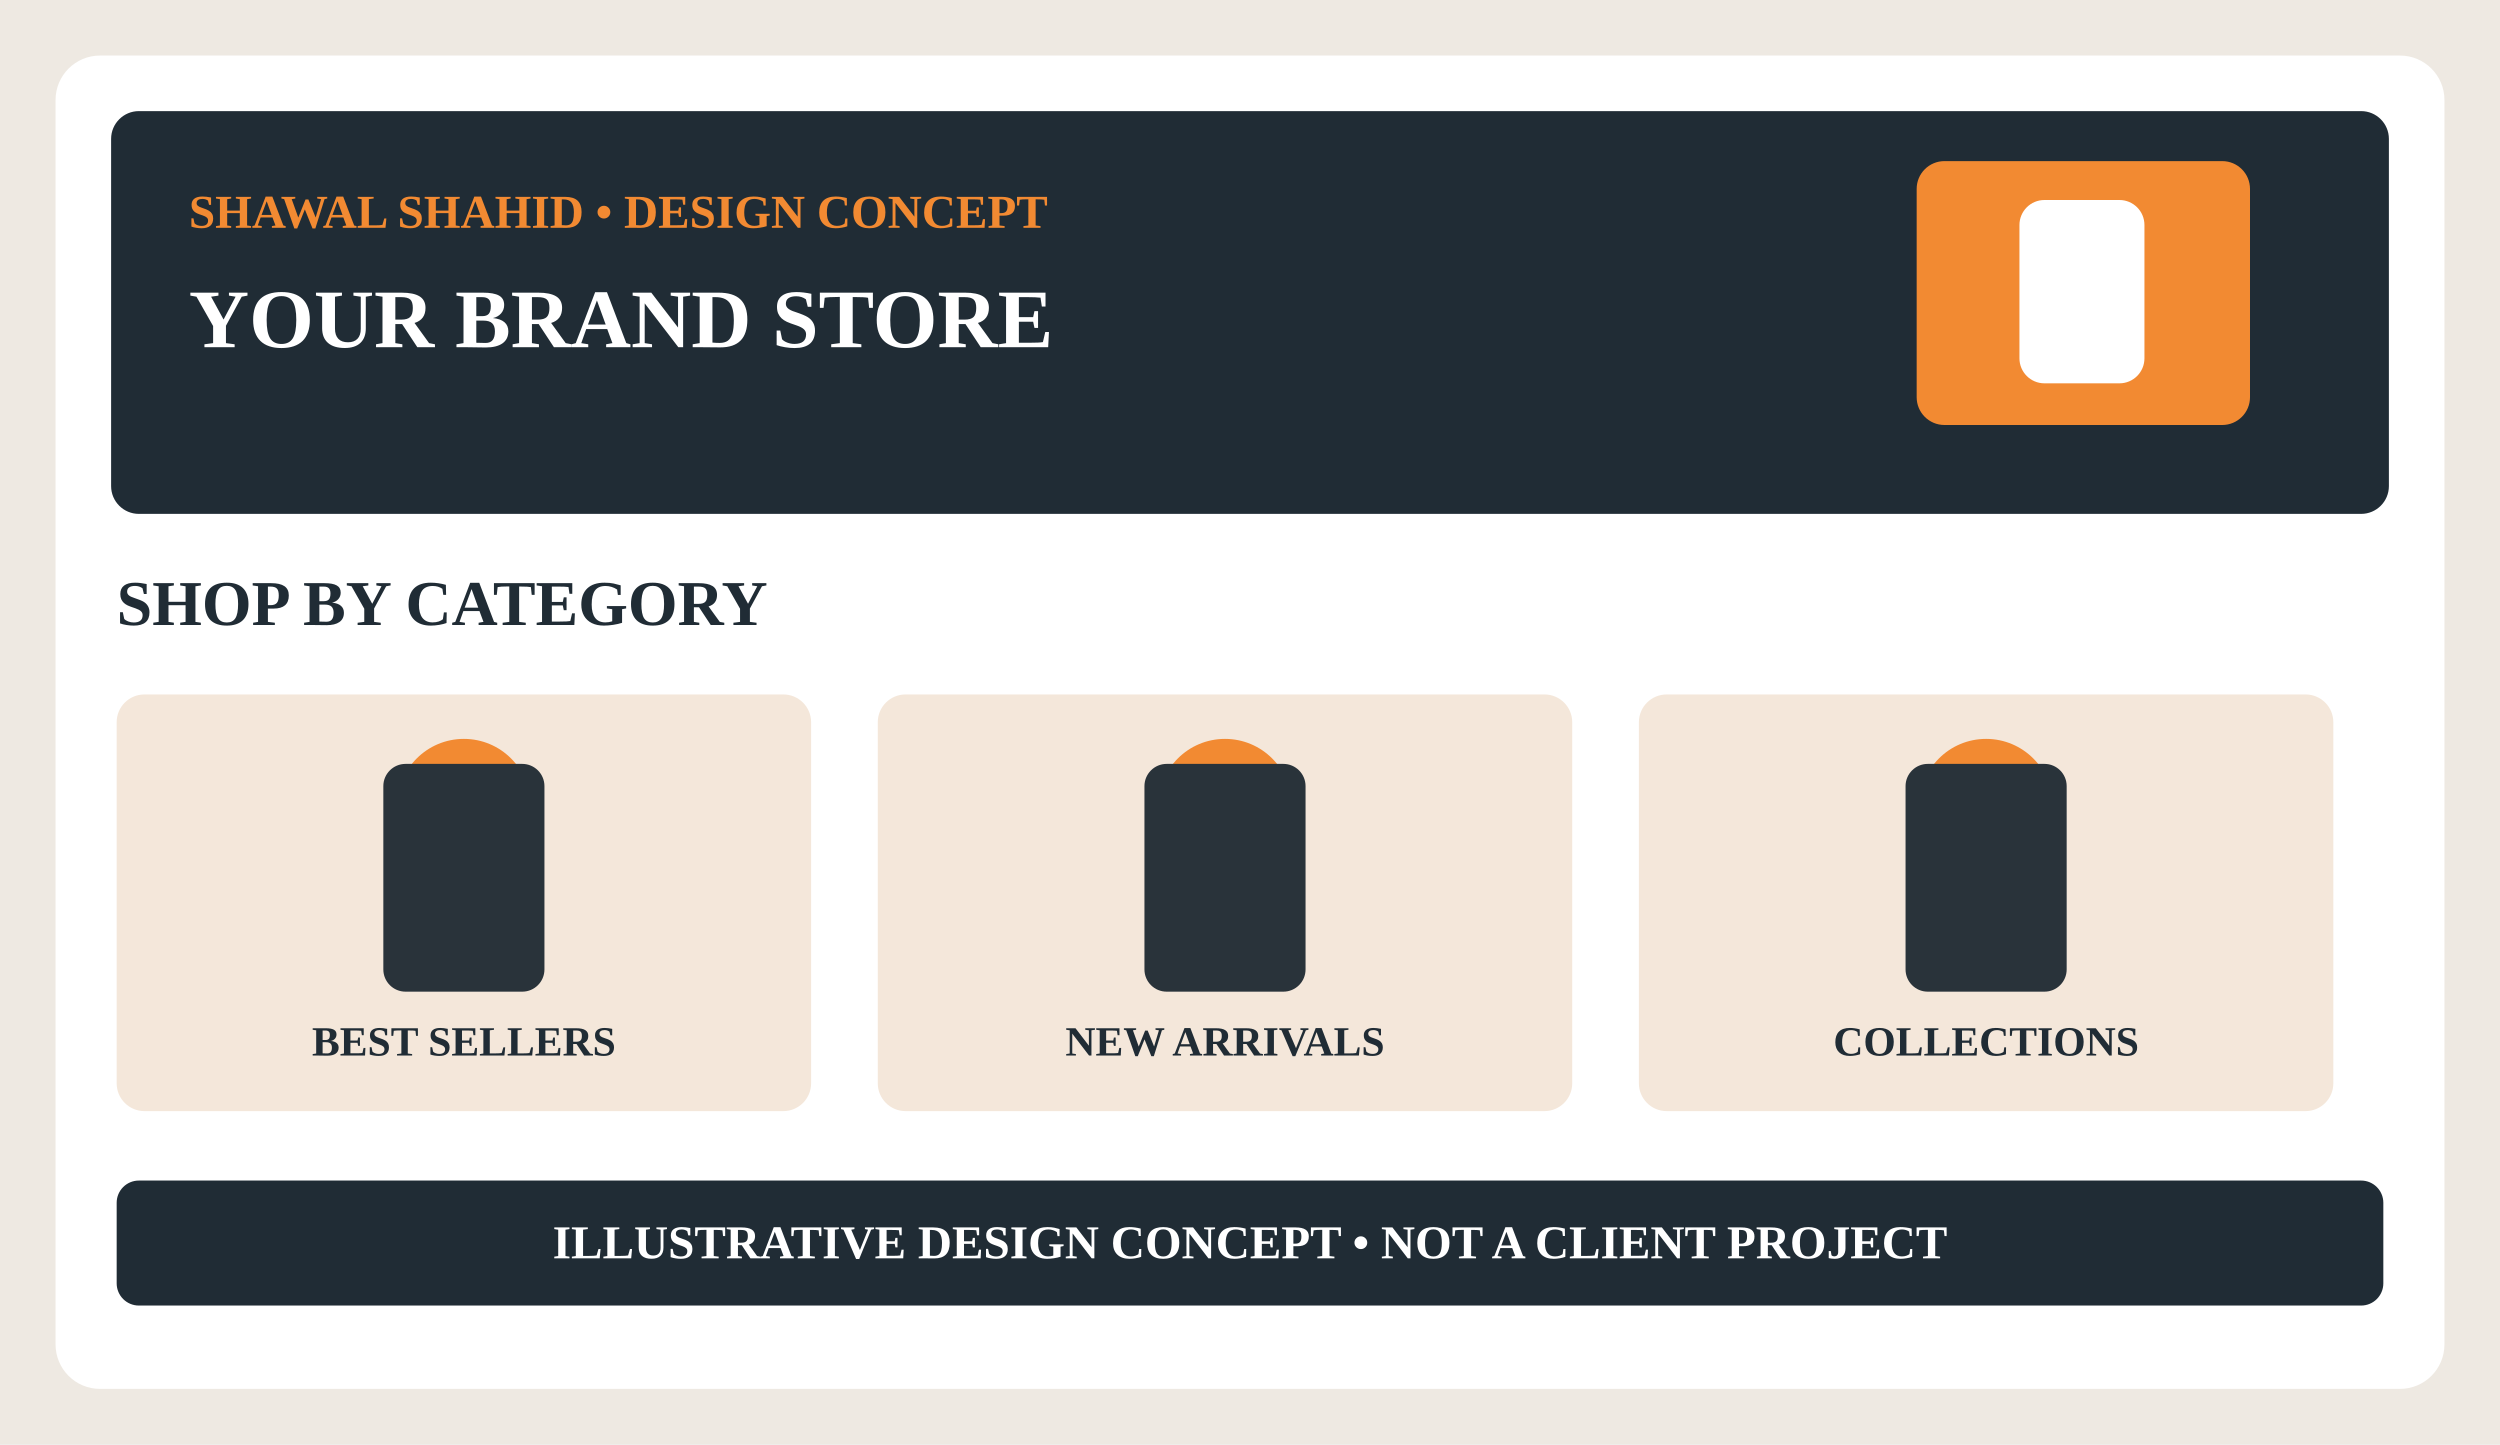
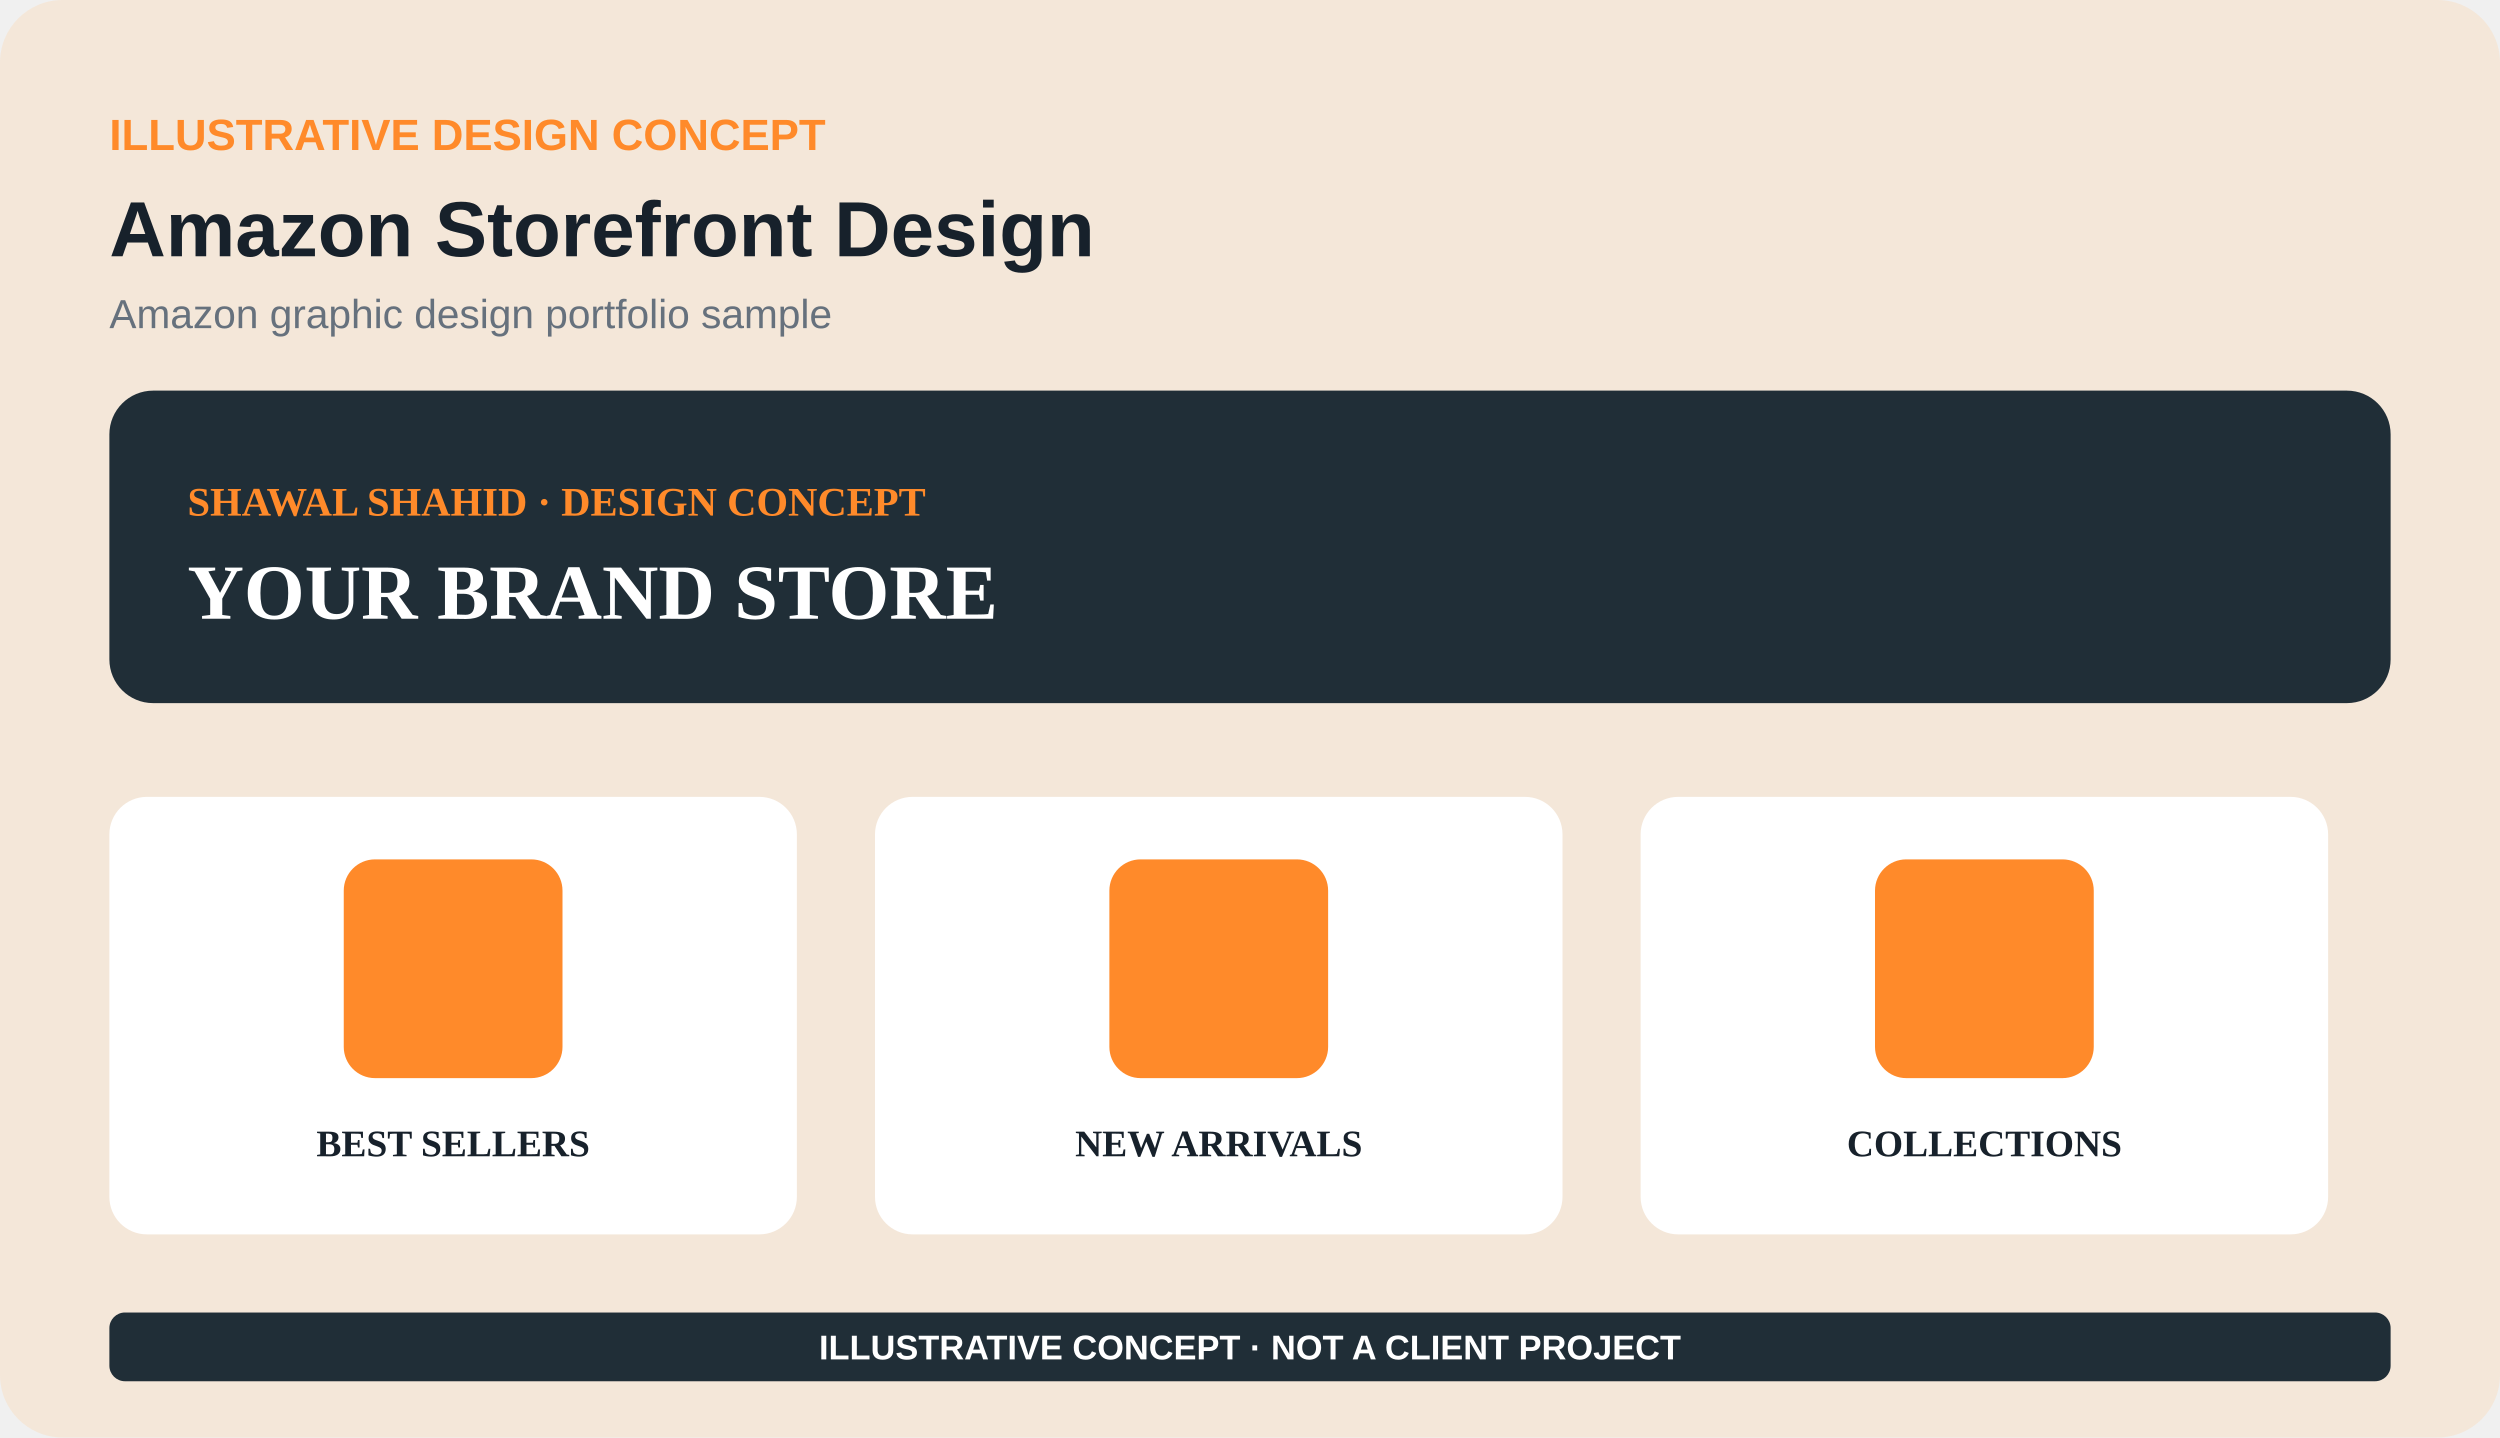
- <svg xmlns="http://www.w3.org/2000/svg" width="900" height="520" viewBox="0 0 900 520">
-   <rect width="900" height="520" fill="#eee9e2" />
-   <rect x="20" y="20" width="860" height="480" rx="16" fill="#fff" />
-   <rect x="40" y="40" width="820" height="145" rx="10" fill="#202c35" />
-   <text x="68" y="82" font-size="17" fill="#f28a32" font-weight="700">SHAWAL SHAHID • DESIGN CONCEPT</text>
-   <text x="68" y="125" font-size="30" fill="#fff" font-weight="800">YOUR BRAND STORE</text>
-   <rect x="690" y="58" width="120" height="95" rx="10" fill="#f28a32" />
-   <rect x="727" y="72" width="45" height="66" rx="9" fill="#fff" />
-   <text x="42" y="225" font-size="23" fill="#202c35" font-weight="800">SHOP BY CATEGORY</text>
-   <rect x="42" y="250" width="250" height="150" rx="10" fill="#f4e7da" />
-   <circle cx="167" cy="290" r="24" fill="#f28a32" />
-   <rect x="138" y="275" width="58" height="82" rx="8" fill="#29333a" />
-   <text x="167" y="380" font-size="15" text-anchor="middle" fill="#202c35" font-weight="800">BEST SELLERS</text>
-   <rect x="316" y="250" width="250" height="150" rx="10" fill="#f4e7da" />
-   <circle cx="441" cy="290" r="24" fill="#f28a32" />
-   <rect x="412" y="275" width="58" height="82" rx="8" fill="#29333a" />
-   <text x="441" y="380" font-size="15" text-anchor="middle" fill="#202c35" font-weight="800">NEW ARRIVALS</text>
-   <rect x="590" y="250" width="250" height="150" rx="10" fill="#f4e7da" />
-   <circle cx="715" cy="290" r="24" fill="#f28a32" />
-   <rect x="686" y="275" width="58" height="82" rx="8" fill="#29333a" />
-   <text x="715" y="380" font-size="15" text-anchor="middle" fill="#202c35" font-weight="800">COLLECTIONS</text>
-   <rect x="42" y="425" width="816" height="45" rx="8" fill="#202c35" />
-   <text x="450" y="453" font-size="17" fill="#fff" text-anchor="middle" font-weight="700">ILLUSTRATIVE DESIGN CONCEPT • NOT A CLIENT PROJECT</text>
+ <svg xmlns="http://www.w3.org/2000/svg" viewBox="0 0 800 460">
+   <rect width="800" height="460" rx="20" fill="#f4e7d9" />
+   <text x="35" y="48" font-family="Arial" font-size="14" fill="#ff8a2a" font-weight="bold">ILLUSTRATIVE DESIGN CONCEPT</text>
+   <text x="35" y="82" font-family="Arial" font-size="25" fill="#17212b" font-weight="bold">Amazon Storefront Design</text>
+   <text x="35" y="105" font-family="Arial" font-size="13" fill="#66717d">Amazon graphic design portfolio sample</text>
+   <rect x="35" y="125" width="730" height="100" rx="14" fill="#202e37" />
+   <text x="60" y="165" font-size="13" fill="#ff8a2a" font-weight="bold">SHAWAL SHAHID · DESIGN CONCEPT</text>
+   <text x="60" y="198" font-size="25" fill="#fff" font-weight="bold">YOUR BRAND STORE</text>
+   <rect x="35" y="255" width="220" height="140" rx="12" fill="#fff" />
+   <rect x="110" y="275" width="70" height="70" rx="10" fill="#ff8a2a" />
+   <text x="145" y="370" font-size="12" fill="#17212b" text-anchor="middle" font-weight="bold">BEST SELLERS</text>
+   <rect x="280" y="255" width="220" height="140" rx="12" fill="#fff" />
+   <rect x="355" y="275" width="70" height="70" rx="10" fill="#ff8a2a" />
+   <text x="390" y="370" font-size="12" fill="#17212b" text-anchor="middle" font-weight="bold">NEW ARRIVALS</text>
+   <rect x="525" y="255" width="220" height="140" rx="12" fill="#fff" />
+   <rect x="600" y="275" width="70" height="70" rx="10" fill="#ff8a2a" />
+   <text x="635" y="370" font-size="12" fill="#17212b" text-anchor="middle" font-weight="bold">COLLECTIONS</text>
+   <rect x="35" y="420" width="730" height="22" rx="5" fill="#202e37" />
+   <text x="400" y="435" font-family="Arial" font-size="11" fill="#fff" text-anchor="middle" font-weight="bold">ILLUSTRATIVE CONCEPT · NOT A CLIENT PROJECT</text>
</svg>
